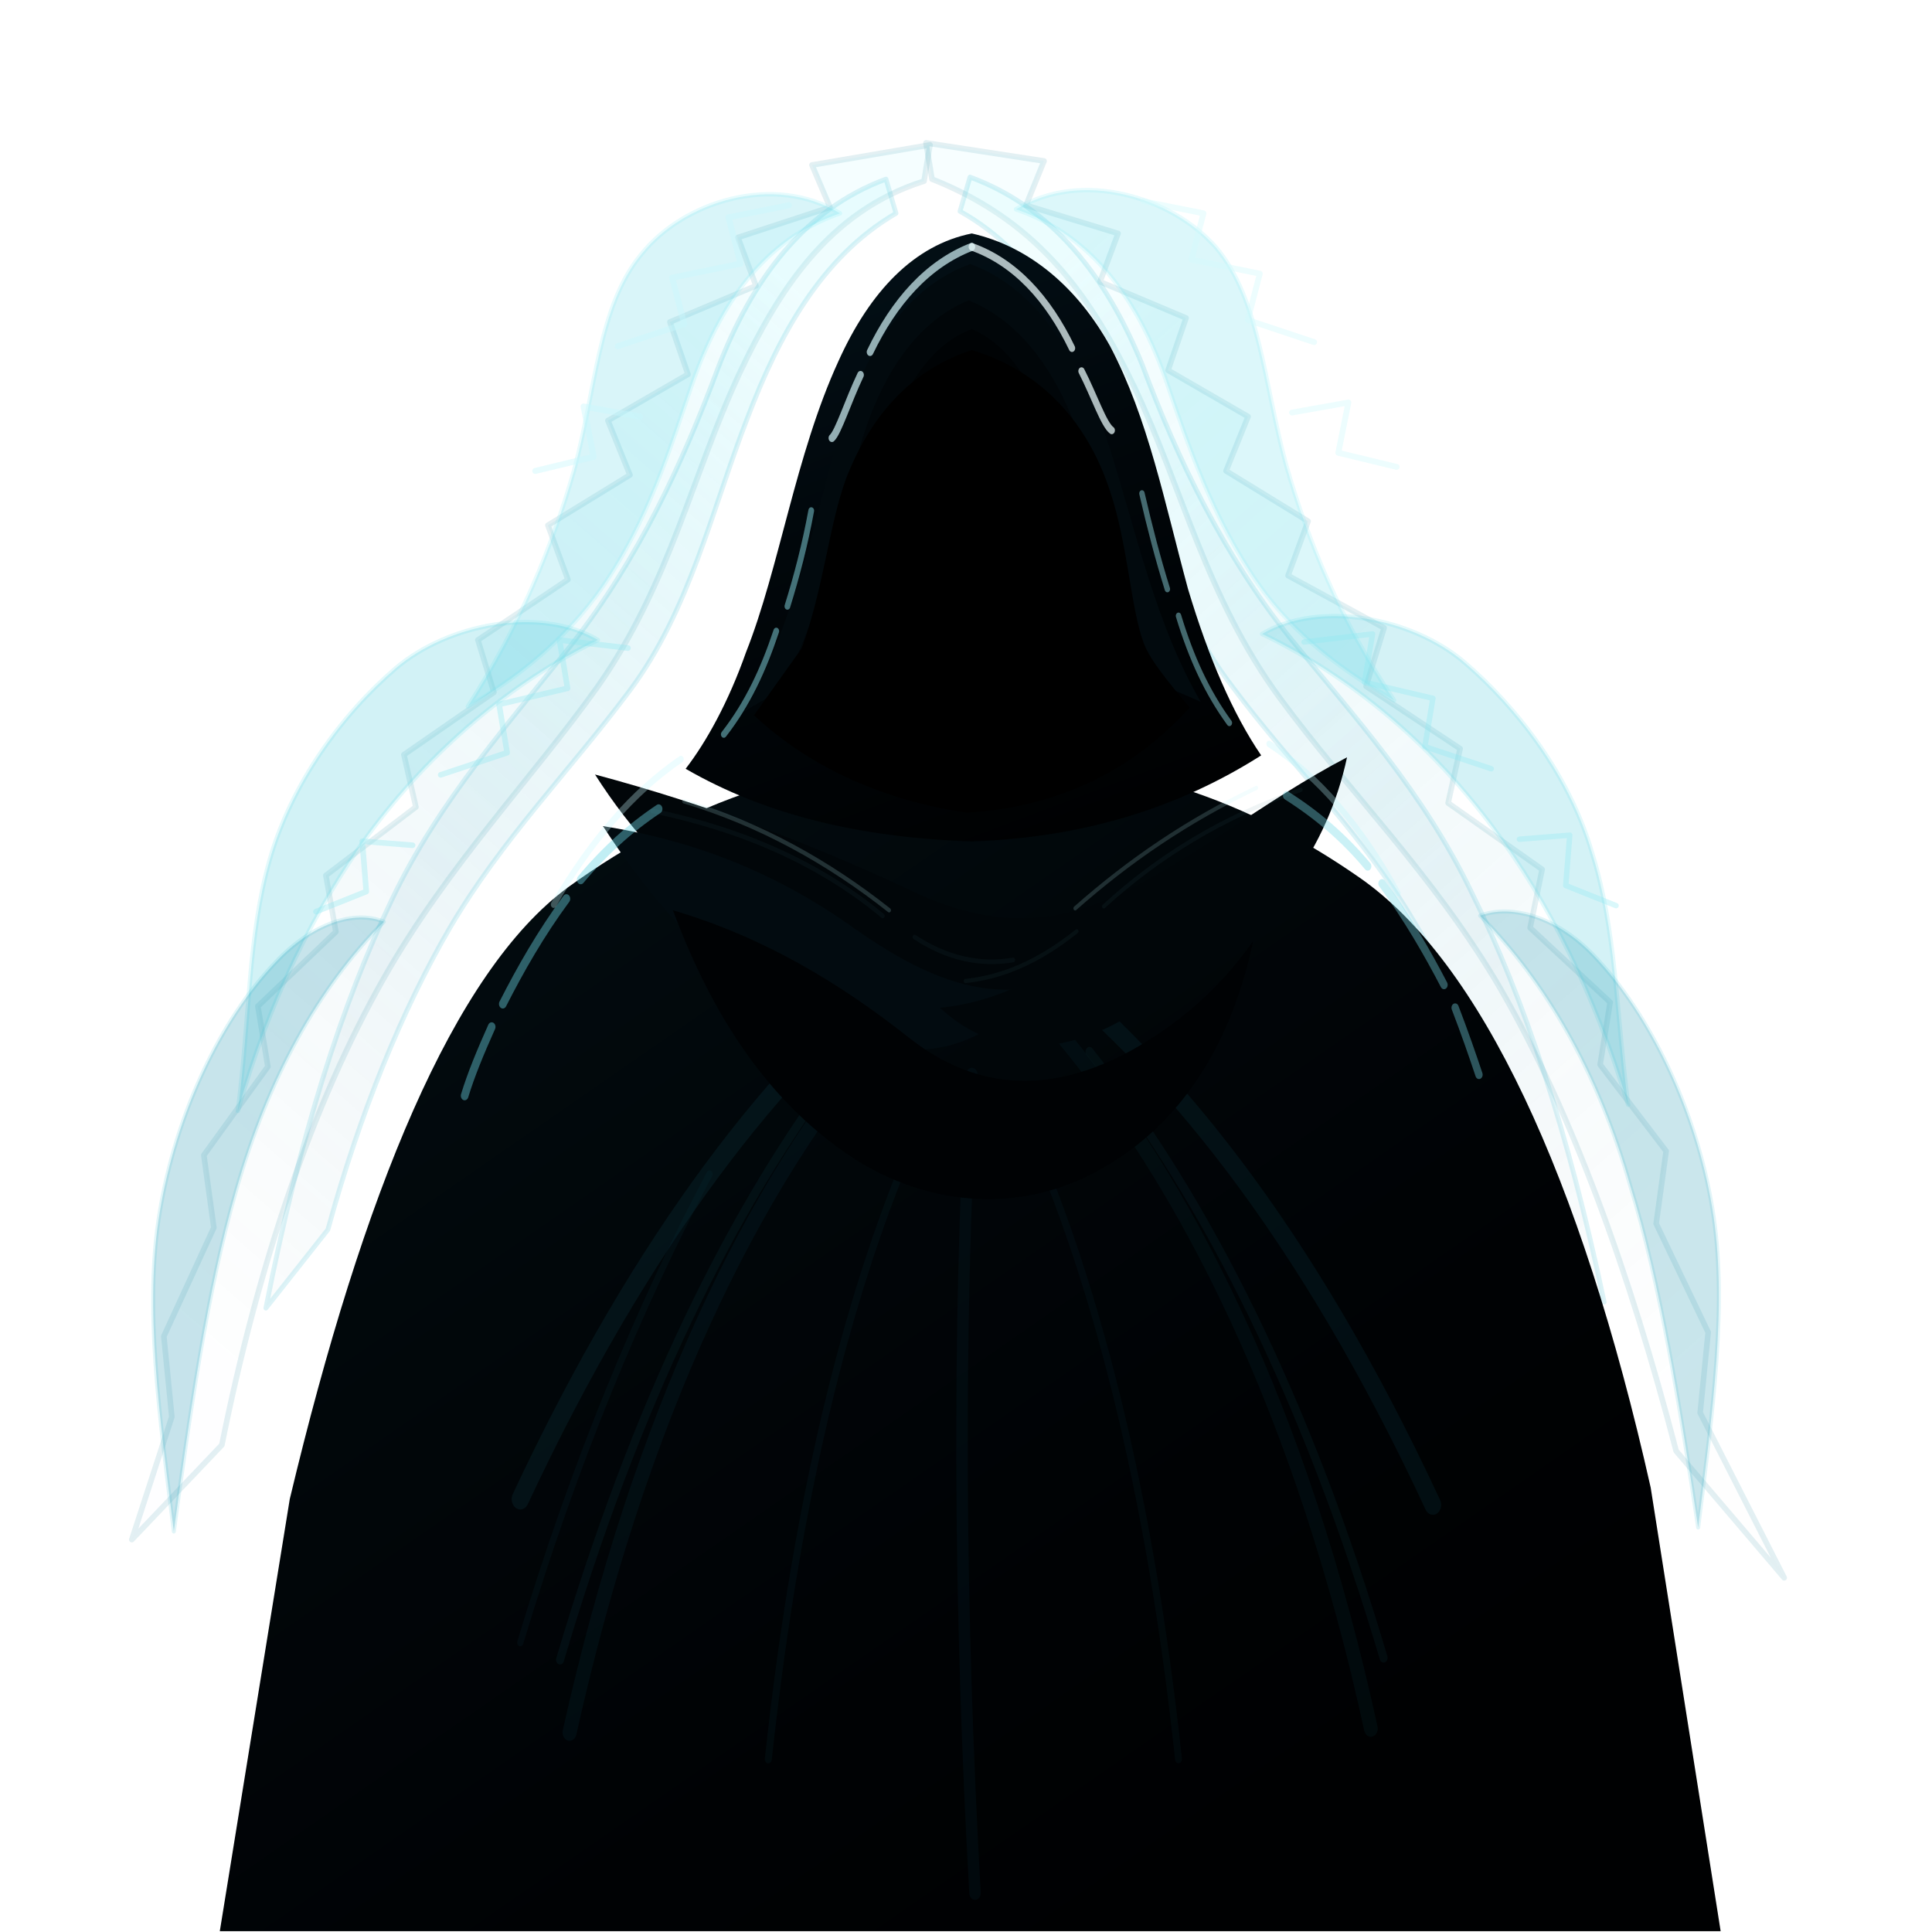
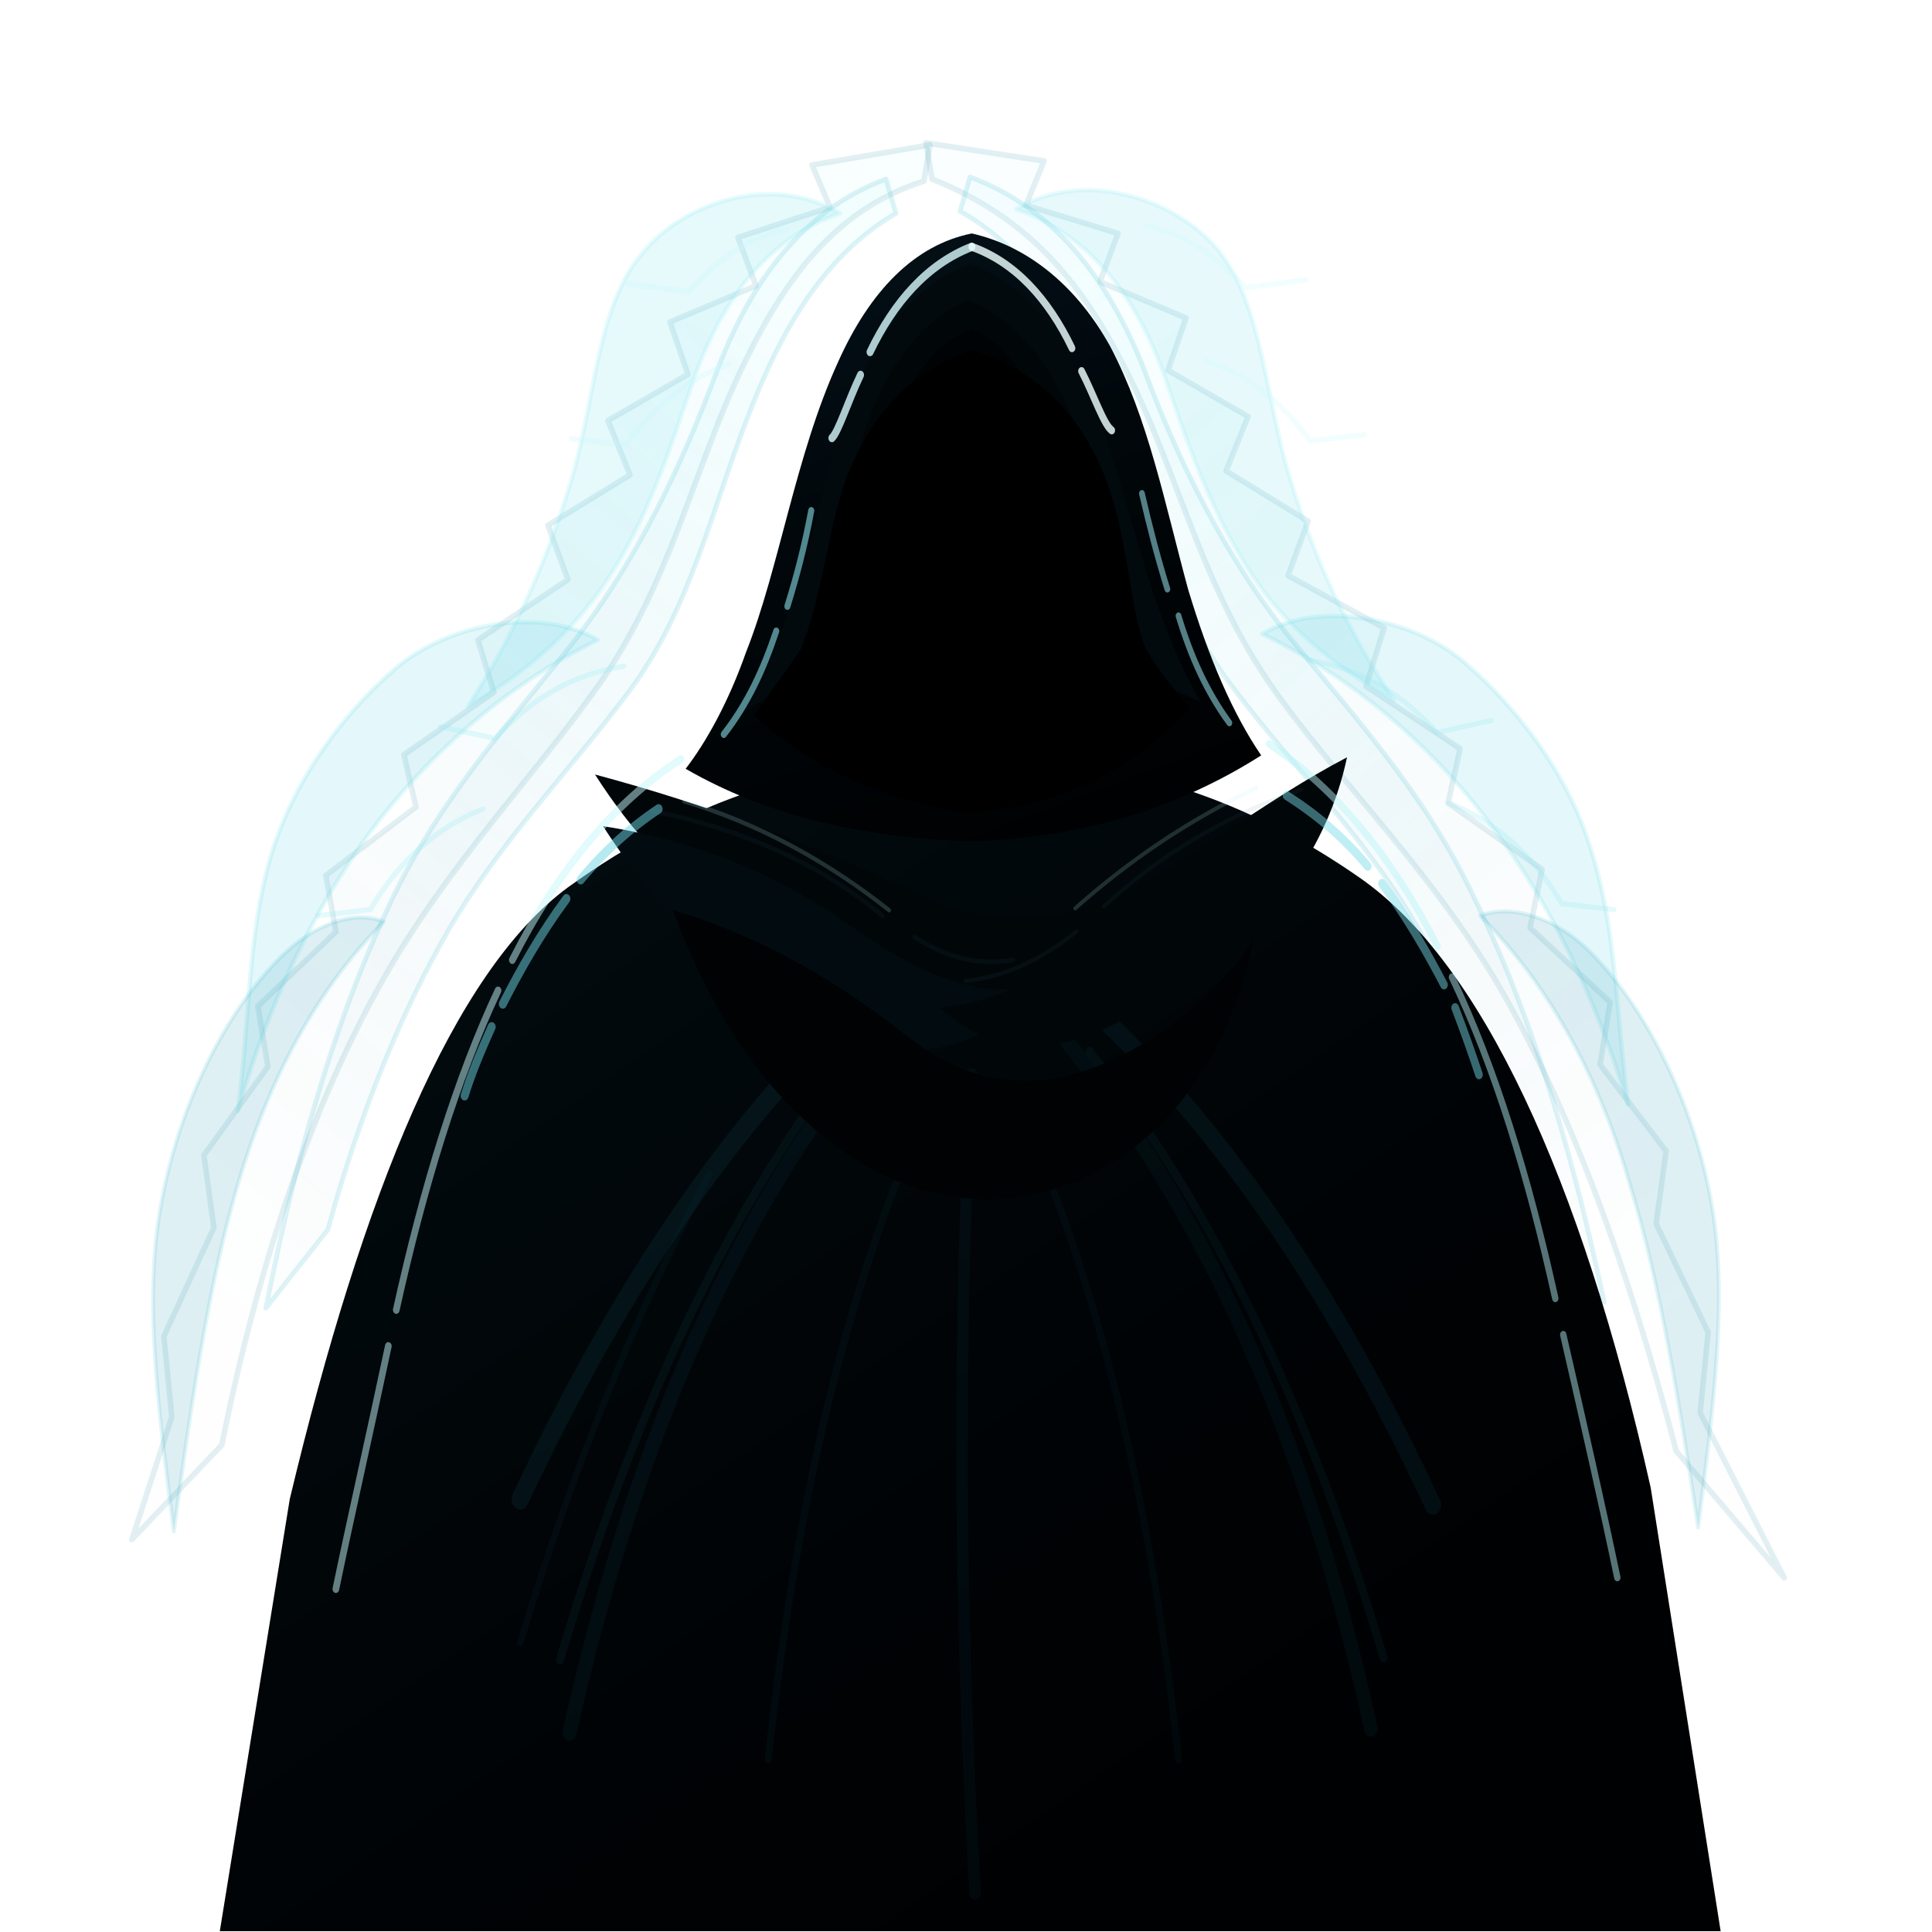
- <svg xmlns="http://www.w3.org/2000/svg" viewBox="0 0 96 96" role="img" aria-labelledby="v2013-title v2013-desc" data-brand-v20-candidate="v20.13-reference-attached-electric-drapery" data-brand-reference-decision="not-reference-approved">
+ <svg xmlns="http://www.w3.org/2000/svg" viewBox="0 0 96 96" role="img" aria-labelledby="v2014-title v2014-desc" data-brand-v20-candidate="v20.14-reference-electric-rim-volume" data-brand-reference-decision="not-reference-approved">
  <defs>
    <linearGradient id="c13" x1="27" y1="37" x2="61" y2="96" gradientUnits="userSpaceOnUse">
      <stop stop-color="#020b0f" />
      <stop offset=".34" stop-color="#010609" />
      <stop offset=".72" stop-color="#000204" />
      <stop offset="1" stop-color="#000102" />
    </linearGradient>
    <linearGradient id="h13" x1="43" y1="7" x2="53" y2="39" gradientUnits="userSpaceOnUse">
      <stop stop-color="#031017" />
      <stop offset=".42" stop-color="#01070b" />
      <stop offset=".8" stop-color="#000305" />
      <stop offset="1" stop-color="#000102" />
    </linearGradient>
    <linearGradient id="a13l" x1="46" y1="18" x2="7" y2="63" gradientUnits="userSpaceOnUse">
      <stop stop-color="#aaf6fc" stop-opacity=".54" />
      <stop offset=".2" stop-color="#4fd7e8" stop-opacity=".4" />
      <stop offset=".58" stop-color="#168eae" stop-opacity=".22" />
      <stop offset="1" stop-color="#075674" stop-opacity=".02" />
    </linearGradient>
    <linearGradient id="a13r" x1="50" y1="17" x2="91" y2="64" gradientUnits="userSpaceOnUse">
      <stop stop-color="#b6f8fd" stop-opacity=".52" />
      <stop offset=".22" stop-color="#55dbea" stop-opacity=".38" />
      <stop offset=".6" stop-color="#188fad" stop-opacity=".21" />
      <stop offset="1" stop-color="#075674" stop-opacity=".02" />
    </linearGradient>
  </defs>
  <g data-brand-field-rear="" data-brand-depth="far" transform="translate(-1.6 0) scale(.994 1)" aria-hidden="true" stroke-linejoin="round">
-     <path d="M48.1 7.2L42.2 8.2L43.1 10.3L38.5 11.8L39.4 14.2L35.1 16L36 18.6L32 20.9L33.1 23.6L29 26.1L30 28.8L25.5 31.8L26.3 34.4L21.8 37.5L22.4 40.1L17.9 43.5L18.4 46.3L14.5 50L15 53L11.8 57.4L12.3 61L9.8 66.4L10.2 70.4L8.2 76.5L12.7 71.8C14.5 62.9 17.2 54.9 20.8 48.6C24 43 28.2 38.7 31.5 34.1C35.1 29 36.2 23.6 38.6 18.5C40.5 14.5 43 10.5 47.8 9Z" fill="url(#a13l)" fill-opacity=".22" stroke="#167f9c" stroke-opacity=".12" stroke-width=".28" />
-     <path d="M45.9 8.9C41.8 10.4 39.2 13.9 37.5 18.3C35.7 23.1 33.5 27.8 30.2 32C27.1 35.9 23.6 39.7 21.2 44.7C18.7 49.9 16.6 56.4 14.9 65L18 61.1C19.6 55.3 21.7 50.2 24.1 46.1C26.7 41.7 30.1 38.3 33.1 34.3C36.1 30.3 37.2 25.3 39 20.7C40.5 16.8 42.6 12.8 46.4 10.6Z" fill="url(#a13l)" fill-opacity=".34" stroke="#38b9cf" stroke-opacity=".17" stroke-width=".24" />
-     <path d="M43.6 10.6C39.8 11.9 37.6 15.1 36.2 19.1C35.1 22.3 34 25.9 31.7 29.2C29.8 31.9 27.3 33.8 25 35.1C27.6 31.1 29.2 27.2 30.3 23.4C31.4 19.4 31.5 15.2 33.7 12.6C35.8 10 40.3 8.6 43.6 10.6Z" fill="#42d1e2" fill-opacity=".2" stroke="#91eef6" stroke-opacity=".22" stroke-width=".22" />
-     <path d="M31.5 31.8C27.2 33.9 23.2 37.2 20 41.5C17.4 45.1 15.1 49.6 13.5 55.2C14.1 50.6 14 46.5 15.1 42.7C16.2 38.9 18.7 35.5 21.4 33.2C24 31 28.6 30.1 31.5 31.8Z" fill="#3bc5d8" fill-opacity=".23" stroke="#67deea" stroke-opacity=".18" stroke-width=".22" />
-     <path d="M20.8 45.8C17.5 49.1 15 53.6 13.4 59.2C12 64 11.1 70.2 10.3 76.1C9.6 70.5 8.8 64.9 9.6 60.2C10.4 55.4 12.6 50.7 15.4 47.8C17.2 45.9 19.3 45.2 20.8 45.8Z" fill="#168fae" fill-opacity=".24" stroke="#2ab2c8" stroke-opacity=".14" stroke-width=".2" />
-     <path d="M47.9 7.1L53.8 8L52.9 10.2L57.5 11.6L56.6 14L60.9 15.8L60 18.4L64 20.7L62.9 23.4L67 25.9L66 28.6L70.8 31.2L69.9 34.1L74.6 37.2L74 39.9L78.7 43.2L78.1 46.1L82.1 49.8L81.6 52.9L84.9 57.2L84.4 60.8L87 66.2L86.6 70.2L90.8 78.4L85.4 72.1C83.1 63.3 80.2 55.3 76.6 49.1C73.3 43.5 69 39.3 65.6 34.7C61.9 29.7 60.7 24.2 58.3 19.2C56.3 15.1 53.8 11.1 48.2 8.9Z" fill="url(#a13r)" fill-opacity=".21" stroke="#167f9c" stroke-opacity=".12" stroke-width=".28" />
-     <path d="M50.1 8.8C54.2 10.3 56.9 13.7 58.7 18.1C60.5 22.9 62.8 27.6 66.1 31.7C69.3 35.6 72.8 39.4 75.2 44.4C77.8 49.6 80 56.2 81.8 64.7L78.6 60.8C76.9 55 74.8 49.9 72.3 45.8C69.7 41.4 66.2 38.1 63.2 34.1C60.1 30.1 59 25.1 57.1 20.5C55.5 16.6 53.4 12.6 49.6 10.5Z" fill="url(#a13r)" fill-opacity=".33" stroke="#3abbd0" stroke-opacity=".17" stroke-width=".24" />
-     <path d="M52.4 10.4C56.2 11.7 58.5 14.9 59.9 18.9C61 22.1 62.2 25.7 64.5 29C66.4 31.7 69 33.5 71.3 34.8C68.6 30.8 67 26.9 65.9 23.1C64.8 19.1 64.6 14.9 62.4 12.3C60.2 9.8 55.7 8.4 52.4 10.4Z" fill="#45d3e3" fill-opacity=".19" stroke="#97eff6" stroke-opacity=".22" stroke-width=".22" />
-     <path d="M64.7 31.5C69.1 33.6 73.1 36.9 76.3 41.2C79 44.8 81.3 49.3 83 54.9C82.4 50.3 82.4 46.2 81.2 42.4C80.1 38.6 77.5 35.2 74.8 32.9C72.2 30.7 67.6 29.8 64.7 31.5Z" fill="#3ec7d9" fill-opacity=".22" stroke="#6ae0eb" stroke-opacity=".18" stroke-width=".22" />
-     <path d="M75.6 45.5C78.9 48.8 81.5 53.3 83.1 58.9C84.6 63.7 85.6 70 86.5 75.9C87.2 70.3 88 64.7 87.2 60C86.4 55.2 84.1 50.4 81.3 47.5C79.5 45.6 77.2 44.9 75.6 45.5Z" fill="#178fad" fill-opacity=".23" stroke="#2cb4c9" stroke-opacity=".14" stroke-width=".2" />
+     <path d="M48.1 7.2L42.2 8.2L43.1 10.3L38.5 11.8L39.4 14.2L35.1 16L36 18.6L32 20.9L33.1 23.6L29 26.1L30 28.8L25.5 31.8L26.3 34.4L21.8 37.5L22.4 40.1L17.9 43.5L18.4 46.3L14.5 50L15 53L11.8 57.4L12.3 61L9.8 66.4L10.2 70.4L8.2 76.5L12.7 71.8C14.5 62.9 17.2 54.9 20.8 48.6C24 43 28.2 38.7 31.5 34.1C35.1 29 36.2 23.6 38.6 18.5C40.5 14.5 43 10.5 47.8 9Z" fill="url(#a13l)" fill-opacity=".12" stroke="#167f9c" stroke-opacity=".12" stroke-width=".28" />
+     <path d="M45.9 8.9C41.8 10.4 39.2 13.9 37.5 18.3C35.7 23.1 33.5 27.8 30.2 32C27.1 35.9 23.6 39.7 21.2 44.7C18.7 49.9 16.6 56.4 14.9 65L18 61.1C19.6 55.3 21.7 50.2 24.1 46.1C26.7 41.7 30.1 38.3 33.1 34.3C36.1 30.3 37.2 25.3 39 20.7C40.5 16.8 42.6 12.8 46.4 10.6Z" fill="url(#a13l)" fill-opacity=".18" stroke="#38b9cf" stroke-opacity=".17" stroke-width=".24" />
+     <path d="M43.6 10.6C39.8 11.9 37.6 15.1 36.2 19.1C35.1 22.3 34 25.9 31.7 29.2C29.8 31.9 27.3 33.8 25 35.1C27.6 31.1 29.2 27.2 30.3 23.4C31.4 19.4 31.5 15.2 33.7 12.6C35.8 10 40.3 8.6 43.6 10.6Z" fill="#42d1e2" fill-opacity=".13" stroke="#91eef6" stroke-opacity=".22" stroke-width=".22" />
+     <path d="M31.5 31.8C27.2 33.9 23.2 37.2 20 41.5C17.4 45.1 15.1 49.6 13.5 55.2C14.1 50.6 14 46.5 15.1 42.7C16.2 38.9 18.7 35.5 21.4 33.2C24 31 28.6 30.1 31.5 31.8Z" fill="#3bc5d8" fill-opacity=".14" stroke="#67deea" stroke-opacity=".18" stroke-width=".22" />
+     <path d="M20.8 45.8C17.5 49.1 15 53.6 13.4 59.2C12 64 11.1 70.2 10.3 76.1C9.6 70.5 8.8 64.9 9.6 60.2C10.4 55.4 12.6 50.7 15.4 47.8C17.2 45.9 19.3 45.2 20.8 45.8Z" fill="#168fae" fill-opacity=".14" stroke="#2ab2c8" stroke-opacity=".14" stroke-width=".2" />
+     <path d="M47.9 7.1L53.8 8L52.9 10.2L57.5 11.6L56.6 14L60.9 15.8L60 18.4L64 20.7L62.9 23.4L67 25.9L66 28.6L70.8 31.2L69.9 34.1L74.6 37.2L74 39.9L78.7 43.2L78.1 46.1L82.1 49.8L81.6 52.9L84.9 57.2L84.4 60.8L87 66.2L86.6 70.2L90.8 78.4L85.4 72.1C83.1 63.3 80.2 55.3 76.6 49.1C73.3 43.5 69 39.3 65.6 34.7C61.9 29.7 60.7 24.2 58.3 19.2C56.3 15.1 53.8 11.1 48.2 8.9Z" fill="url(#a13r)" fill-opacity=".12" stroke="#167f9c" stroke-opacity=".12" stroke-width=".28" />
+     <path d="M50.1 8.8C54.2 10.3 56.9 13.7 58.7 18.1C60.5 22.9 62.8 27.6 66.1 31.7C69.3 35.6 72.8 39.4 75.2 44.4C77.8 49.6 80 56.2 81.8 64.7L78.6 60.8C76.9 55 74.8 49.9 72.3 45.8C69.7 41.4 66.2 38.1 63.2 34.1C60.1 30.1 59 25.1 57.1 20.5C55.5 16.6 53.4 12.6 49.6 10.5Z" fill="url(#a13r)" fill-opacity=".18" stroke="#3abbd0" stroke-opacity=".17" stroke-width=".24" />
+     <path d="M52.4 10.4C56.2 11.7 58.5 14.9 59.9 18.9C61 22.1 62.2 25.7 64.5 29C66.4 31.7 69 33.5 71.3 34.8C68.6 30.8 67 26.9 65.9 23.1C64.8 19.1 64.6 14.9 62.4 12.3C60.2 9.8 55.7 8.4 52.4 10.4Z" fill="#45d3e3" fill-opacity=".13" stroke="#97eff6" stroke-opacity=".22" stroke-width=".22" />
+     <path d="M64.7 31.5C69.1 33.6 73.1 36.9 76.3 41.2C79 44.8 81.3 49.3 83 54.9C82.4 50.3 82.4 46.2 81.2 42.4C80.1 38.6 77.5 35.2 74.8 32.9C72.2 30.7 67.6 29.8 64.7 31.5Z" fill="#3ec7d9" fill-opacity=".14" stroke="#6ae0eb" stroke-opacity=".18" stroke-width=".22" />
+     <path d="M75.6 45.5C78.9 48.8 81.5 53.3 83.1 58.9C84.6 63.7 85.6 70 86.5 75.9C87.2 70.3 88 64.7 87.2 60C86.4 55.2 84.1 50.4 81.3 47.5C79.5 45.6 77.2 44.9 75.6 45.5Z" fill="#178fad" fill-opacity=".14" stroke="#2cb4c9" stroke-opacity=".14" stroke-width=".2" />
  </g>
  <g data-brand-figure="" data-brand-depth="base" transform="translate(10.29 4.76) scale(.79 .95)">
    <path data-brand-cloak="" d="M48.1 34.7C38.3 34.5 30.2 36.9 22.7 41.4C15.5 45.8 9.8 57.4 5.2 73.4L.8 96H95.2L90.8 72.8C86.4 56.5 80.1 45.3 72.5 40.9C65.6 36.9 57.8 34.5 48.1 34.7Z" fill="url(#c13)" />
    <g data-brand-folds-far="" data-brand-depth="mid" fill="none" stroke-linecap="round">
      <path d="M44.3 45.2C35.9 50.7 27.4 59.7 19.7 73.4" stroke="#0a303a" stroke-opacity=".32" stroke-width="1.08" />
      <path d="M42.8 48.7C34.2 57 27.2 69.2 22.8 85.6" stroke="#072630" stroke-opacity=".27" stroke-width=".88" />
      <path d="M51.5 44.8C60.3 50.4 69.1 59.4 77.1 73.7" stroke="#092d37" stroke-opacity=".3" stroke-width="1.04" />
      <path d="M53.1 48.5C61.7 56.8 68.9 69 73.2 85.4" stroke="#07242e" stroke-opacity=".25" stroke-width=".86" />
      <path d="M48.1 51.2C47.2 64.6 47.3 79.2 48.3 94" stroke="#061d25" stroke-opacity=".3" stroke-width=".72" />
    </g>
    <g data-brand-folds-near="" data-brand-depth="near" fill="none" stroke-linecap="round">
      <path d="M40.2 50.3C32.9 58.2 26.9 68.6 22.2 81.8" stroke="#0d3944" stroke-opacity=".2" stroke-width=".5" />
      <path d="M45.5 52.7C40.5 61.5 37.1 73.1 35.3 87" stroke="#0a2d37" stroke-opacity=".19" stroke-width=".44" />
      <path d="M55.5 50C63 57.8 69.3 68.5 74 81.7" stroke="#0c3540" stroke-opacity=".2" stroke-width=".5" />
      <path d="M50.8 52.5C55.8 61.3 59.3 73 61.1 87" stroke="#092b35" stroke-opacity=".18" stroke-width=".43" />
      <path d="M31.6 56.4C27.2 63.3 23.1 71.5 19.7 80.9" stroke="#0b313c" stroke-opacity=".17" stroke-width=".39" />
    </g>
    <path data-brand-hood="" data-brand-depth="mid" d="M48.1 7.2C44.5 7.8 41.7 10.2 39.7 13.9C37 18.8 36 24.7 33.9 29.1C32.8 31.7 31.4 33.8 30.1 35.2C35.1 37.6 41 38.8 48.1 39C55.2 38.8 61.2 37.2 66.3 34.5C64.5 32.3 63 29.4 61.7 25.8C60.2 21.2 59.2 16.9 56.8 13.1C54.8 10.1 51.8 7.9 48.1 7.2Z" fill="url(#h13)" />
    <g data-brand-hood-layers="" data-brand-depth="near">
      <path d="M48 8.8C44 10 41.2 13.4 39.5 18.4C38 23 36.9 27.5 33.8 32.2C38 30 42.7 28.9 48 28.8C53.3 28.9 58 30 62.5 31.7C59.7 27.7 58.5 23 56.8 18.5C54.9 13.5 52 10 48 8.8Z" fill="#020a0e" />
      <path d="M47.9 10.7C44.4 11.9 42 15 40.7 19.5C39.6 23.2 38.6 26.8 36.4 30.6C40 28.9 43.8 28 48 27.8C52.2 28 56 28.9 59.8 30.4C57.8 26.9 56.8 23.6 55.5 19.6C54.1 15.1 51.5 11.9 47.9 10.7Z" fill="#010609" />
      <path d="M48.1 12.2C45.2 13.1 43.2 15.9 42 20.2C41.1 23.4 40.2 26.1 38.7 28.8C41.6 27.6 44.6 26.9 48 26.8C51.3 27 54.2 27.7 57.2 29C55.8 26.4 55 23.7 54 20.3C52.8 16.1 50.9 13.2 48.1 12.2Z" fill="#000305" />
    </g>
    <path data-brand-face-void="" data-brand-depth="counter" d="M48.1 13.3C44.4 14.3 41.8 16.6 40.2 20C39.1 22.5 38.8 25.7 37.4 28.9L34.4 32.4C37.6 34.9 42.1 36.8 47.8 37.5C53.4 37.2 58.1 35.4 61.8 32C60.4 30.6 59.3 29.5 58.9 28.6C58.1 26.8 57.9 23.4 56.8 20.7C55.4 17.1 52.5 14.4 48.1 13.3Z" fill="#000" />
    <g data-brand-cowl="" data-brand-depth="near">
      <path d="M24.4 35.5C31.6 37.1 38.2 39.2 44.1 41.5C48.8 43.4 52.7 43.5 57 41.9C62 40 66.4 36.9 71.7 34.6C70.5 39.3 67 43.3 61.9 46.1C56.4 49.1 50.4 49.7 44.1 48C35.7 45.6 29 41.5 24.4 35.5Z" fill="#010609" />
      <path d="M24.9 38.2C31 39 36.1 40.8 40.8 43.6C44.9 46 48.5 47.2 52.1 46.6C49.3 49.4 45.8 50.5 41.8 49.6C34.7 48 29.6 44.2 24.9 38.2Z" fill="#020b10" />
      <path d="M71 35.5C65.6 37.4 61.1 39.9 57 43.1C53.4 45.9 49.8 47.4 46.1 47.7C49.2 50.1 53.1 50.3 57.2 48.5C63.7 45.6 68.3 41.3 71 35.5Z" fill="#010609" />
      <path d="M29.3 42.6C35 44 39.8 46.4 44.2 49.3C48.5 52.1 53.2 52.2 58.2 49.9C61.2 48.5 63.8 46.6 65.8 44.2C64.4 49.7 61.2 53.8 56.3 56.1C51.1 58.6 44.9 58.1 40 55.2C35.4 52.5 31.9 48.4 29.3 42.6Z" fill="#000204" />
      <path d="M28 37.4C33.8 38.4 38.6 40.2 42.5 42.9M44.5 44C46.5 45.1 48.6 45.5 50.7 45.2" fill="none" stroke="#356d79" stroke-opacity=".09" stroke-width=".24" stroke-linecap="round" />
      <path d="M68.8 36.3C63.9 37.7 59.8 39.8 56.4 42.4M54.7 43.7C52.3 45.3 50 46.1 47.7 46.3" fill="none" stroke="#447d88" stroke-opacity=".085" stroke-width=".22" stroke-linecap="round" />
    </g>
    <g data-brand-rim="" data-brand-depth="front" fill="none" stroke-linecap="round" stroke-linejoin="round">
-       <path d="M48.1 7.9C45.3 8.8 43.2 10.8 41.7 13.4M41.1 14.6C40.3 16 39.7 17.6 39.3 17.9" stroke="#d8fbff" stroke-opacity=".68" stroke-width=".42" />
-       <path d="M48.1 7.9C50.8 8.7 52.9 10.6 54.4 13.2M55 14.4C55.8 15.7 56.4 17.2 56.9 17.5" stroke="#edfeff" stroke-opacity=".72" stroke-width=".4" />
-       <path d="M38 21.7C37.6 23.5 37.1 25.1 36.5 26.7M35.8 28C35 30 34 31.8 32.5 33.4" stroke="#8de6f0" stroke-opacity=".48" stroke-width=".36" />
-       <path d="M58.8 20.8C59.3 22.6 59.8 24.2 60.4 25.8M61.1 27.2C61.9 29.4 62.9 31.2 64.3 32.8" stroke="#9beaf3" stroke-opacity=".44" stroke-width=".34" />
-       <path d="M28.4 37.3C26.6 38.3 25 39.5 23.5 41M22.6 42C21 43.8 19.7 45.7 18.6 47.5M17.9 48.7C17.2 50 16.6 51.2 16.2 52.3" stroke="#6dd7e5" stroke-opacity=".42" stroke-width=".48" />
-       <path d="M67.9 36.6C69.8 37.6 71.5 38.8 73 40.3M73.9 41.2C75.5 43 76.8 44.9 77.8 46.5M78.5 47.7C79.1 49 79.6 50.2 80 51.2" stroke="#78dce9" stroke-opacity=".38" stroke-width=".46" />
+       <path d="M48.1 7.9C45.3 8.8 43.2 10.8 41.7 13.4M41.1 14.6C40.3 16 39.7 17.6 39.3 17.9" stroke="#d8fbff" stroke-opacity=".8" stroke-width=".44" />
+       <path d="M48.1 7.9C50.8 8.7 52.9 10.6 54.4 13.2M55 14.4C55.8 15.7 56.4 17.2 56.9 17.5" stroke="#edfeff" stroke-opacity=".82" stroke-width=".42" />
+       <path d="M38 21.7C37.6 23.5 37.1 25.1 36.5 26.7M35.8 28C35 30 34 31.8 32.5 33.4" stroke="#8de6f0" stroke-opacity=".58" stroke-width=".38" />
+       <path d="M58.8 20.8C59.3 22.6 59.8 24.2 60.4 25.8M61.1 27.2C61.9 29.4 62.9 31.2 64.3 32.8" stroke="#9beaf3" stroke-opacity=".54" stroke-width=".36" />
+       <path d="M28.4 37.3C26.6 38.3 25 39.5 23.5 41M22.6 42C21 43.8 19.7 45.7 18.6 47.5M17.9 48.7C17.2 50 16.6 51.2 16.2 52.3" stroke="#6dd7e5" stroke-opacity=".5" stroke-width=".5" />
+       <path d="M67.9 36.6C69.8 37.6 71.5 38.8 73 40.3M73.9 41.2C75.5 43 76.8 44.9 77.8 46.5M78.5 47.7C79.1 49 79.6 50.2 80 51.2" stroke="#78dce9" stroke-opacity=".47" stroke-width=".48" />
      <path d="M30 36.9C34.8 38.1 39.1 40.1 42.9 42.6" stroke="#b8f4fa" stroke-opacity=".18" stroke-width=".23" />
      <path d="M66 36.2C61.7 37.9 58 40 54.6 42.5" stroke="#b8f4fa" stroke-opacity=".17" stroke-width=".22" />
    </g>
  </g>
  <g data-brand-field-mid="" data-brand-depth="near" aria-hidden="true" fill="none" stroke-linecap="round" stroke-linejoin="round">
-     <path d="M39.2 10.2L36.2 10.8L36.8 13.1L33.4 13.8L34 16.1L30.7 17.2M31.8 20.7L29 20.2L29.5 22.7L26.6 23.4" stroke="#c9f9fd" stroke-opacity=".42" stroke-width=".3" />
-     <path d="M31.2 32.2L27.8 31.8L28.2 34.2L24.8 35L25.2 37.4L21.9 38.5M20.5 42L18 41.8L18.2 44.3L15.7 45.3" stroke="#8eeaf3" stroke-opacity=".34" stroke-width=".28" />
-     <path d="M56.8 10L59.8 10.6L59.2 12.9L62.6 13.6L62 15.9L65.3 17M64.2 20.5L67 20L66.5 22.5L69.4 23.2" stroke="#d2fbfe" stroke-opacity=".4" stroke-width=".29" />
-     <path d="M64.8 31.9L68.2 31.5L67.8 33.9L71.2 34.7L70.8 37.1L74.1 38.2M75.5 41.7L78 41.5L77.8 44L80.3 45" stroke="#8be8f2" stroke-opacity=".32" stroke-width=".27" />
+     <path d="M39.1 11.4C36.9 11.9 35.6 13 34.2 14.5L31.2 14.1M36.2 18.1C34.2 18.8 32.5 20.2 31.1 22.1L28.4 21.8" stroke="#c9f9fd" stroke-opacity=".28" stroke-width=".28" />
+     <path d="M31 33.1C28.4 33.5 26.3 34.8 24.6 36.7L21.9 36.1M24 40.2C21.7 41.1 19.8 42.8 18.4 45.2L15.8 45.5" stroke="#8eeaf3" stroke-opacity=".24" stroke-width=".26" />
+     <path d="M56.9 11.2C59.1 11.7 60.5 12.8 61.9 14.3L64.9 13.9M59.9 17.9C62 18.6 63.7 20 65.1 21.9L67.8 21.6" stroke="#d2fbfe" stroke-opacity=".27" stroke-width=".27" />
+     <path d="M65 32.8C67.6 33.2 69.7 34.5 71.4 36.4L74.1 35.8M72 39.9C74.3 40.8 76.2 42.5 77.6 44.9L80.2 45.2" stroke="#8be8f2" stroke-opacity=".23" stroke-width=".25" />
  </g>
  <g data-brand-field-front="" data-brand-depth="front" transform="translate(10.29 4.76) scale(.79 .95)" aria-hidden="true" fill="none" stroke-linecap="round">
-     <path d="M29.8 34.7C26.8 36.4 24.1 39 21.8 42.3" stroke="#c7f9fd" stroke-opacity=".32" stroke-width=".36" />
-     <path d="M66.8 33.9C69.9 35.6 72.6 38.2 74.9 41.7" stroke="#b8f4fa" stroke-opacity=".3" stroke-width=".34" />
+     <path d="M29.8 34.7C25.5 37 22 40.6 19.2 45.2M18.3 46.8C15.7 51.4 13.6 57.1 11.9 63.5M11.4 65.4C10.2 70.1 9 74.5 8.1 78.1" stroke="#c7f9fd" stroke-opacity=".5" stroke-width=".42" />
+     <path d="M66.8 33.9C71.1 36.3 74.6 39.9 77.4 44.5M78.3 46.1C81 50.8 83.1 56.5 84.8 62.9M85.3 64.8C86.6 69.5 87.8 73.9 88.7 77.5" stroke="#b8f4fa" stroke-opacity=".47" stroke-width=".4" />
  </g>
</svg>
